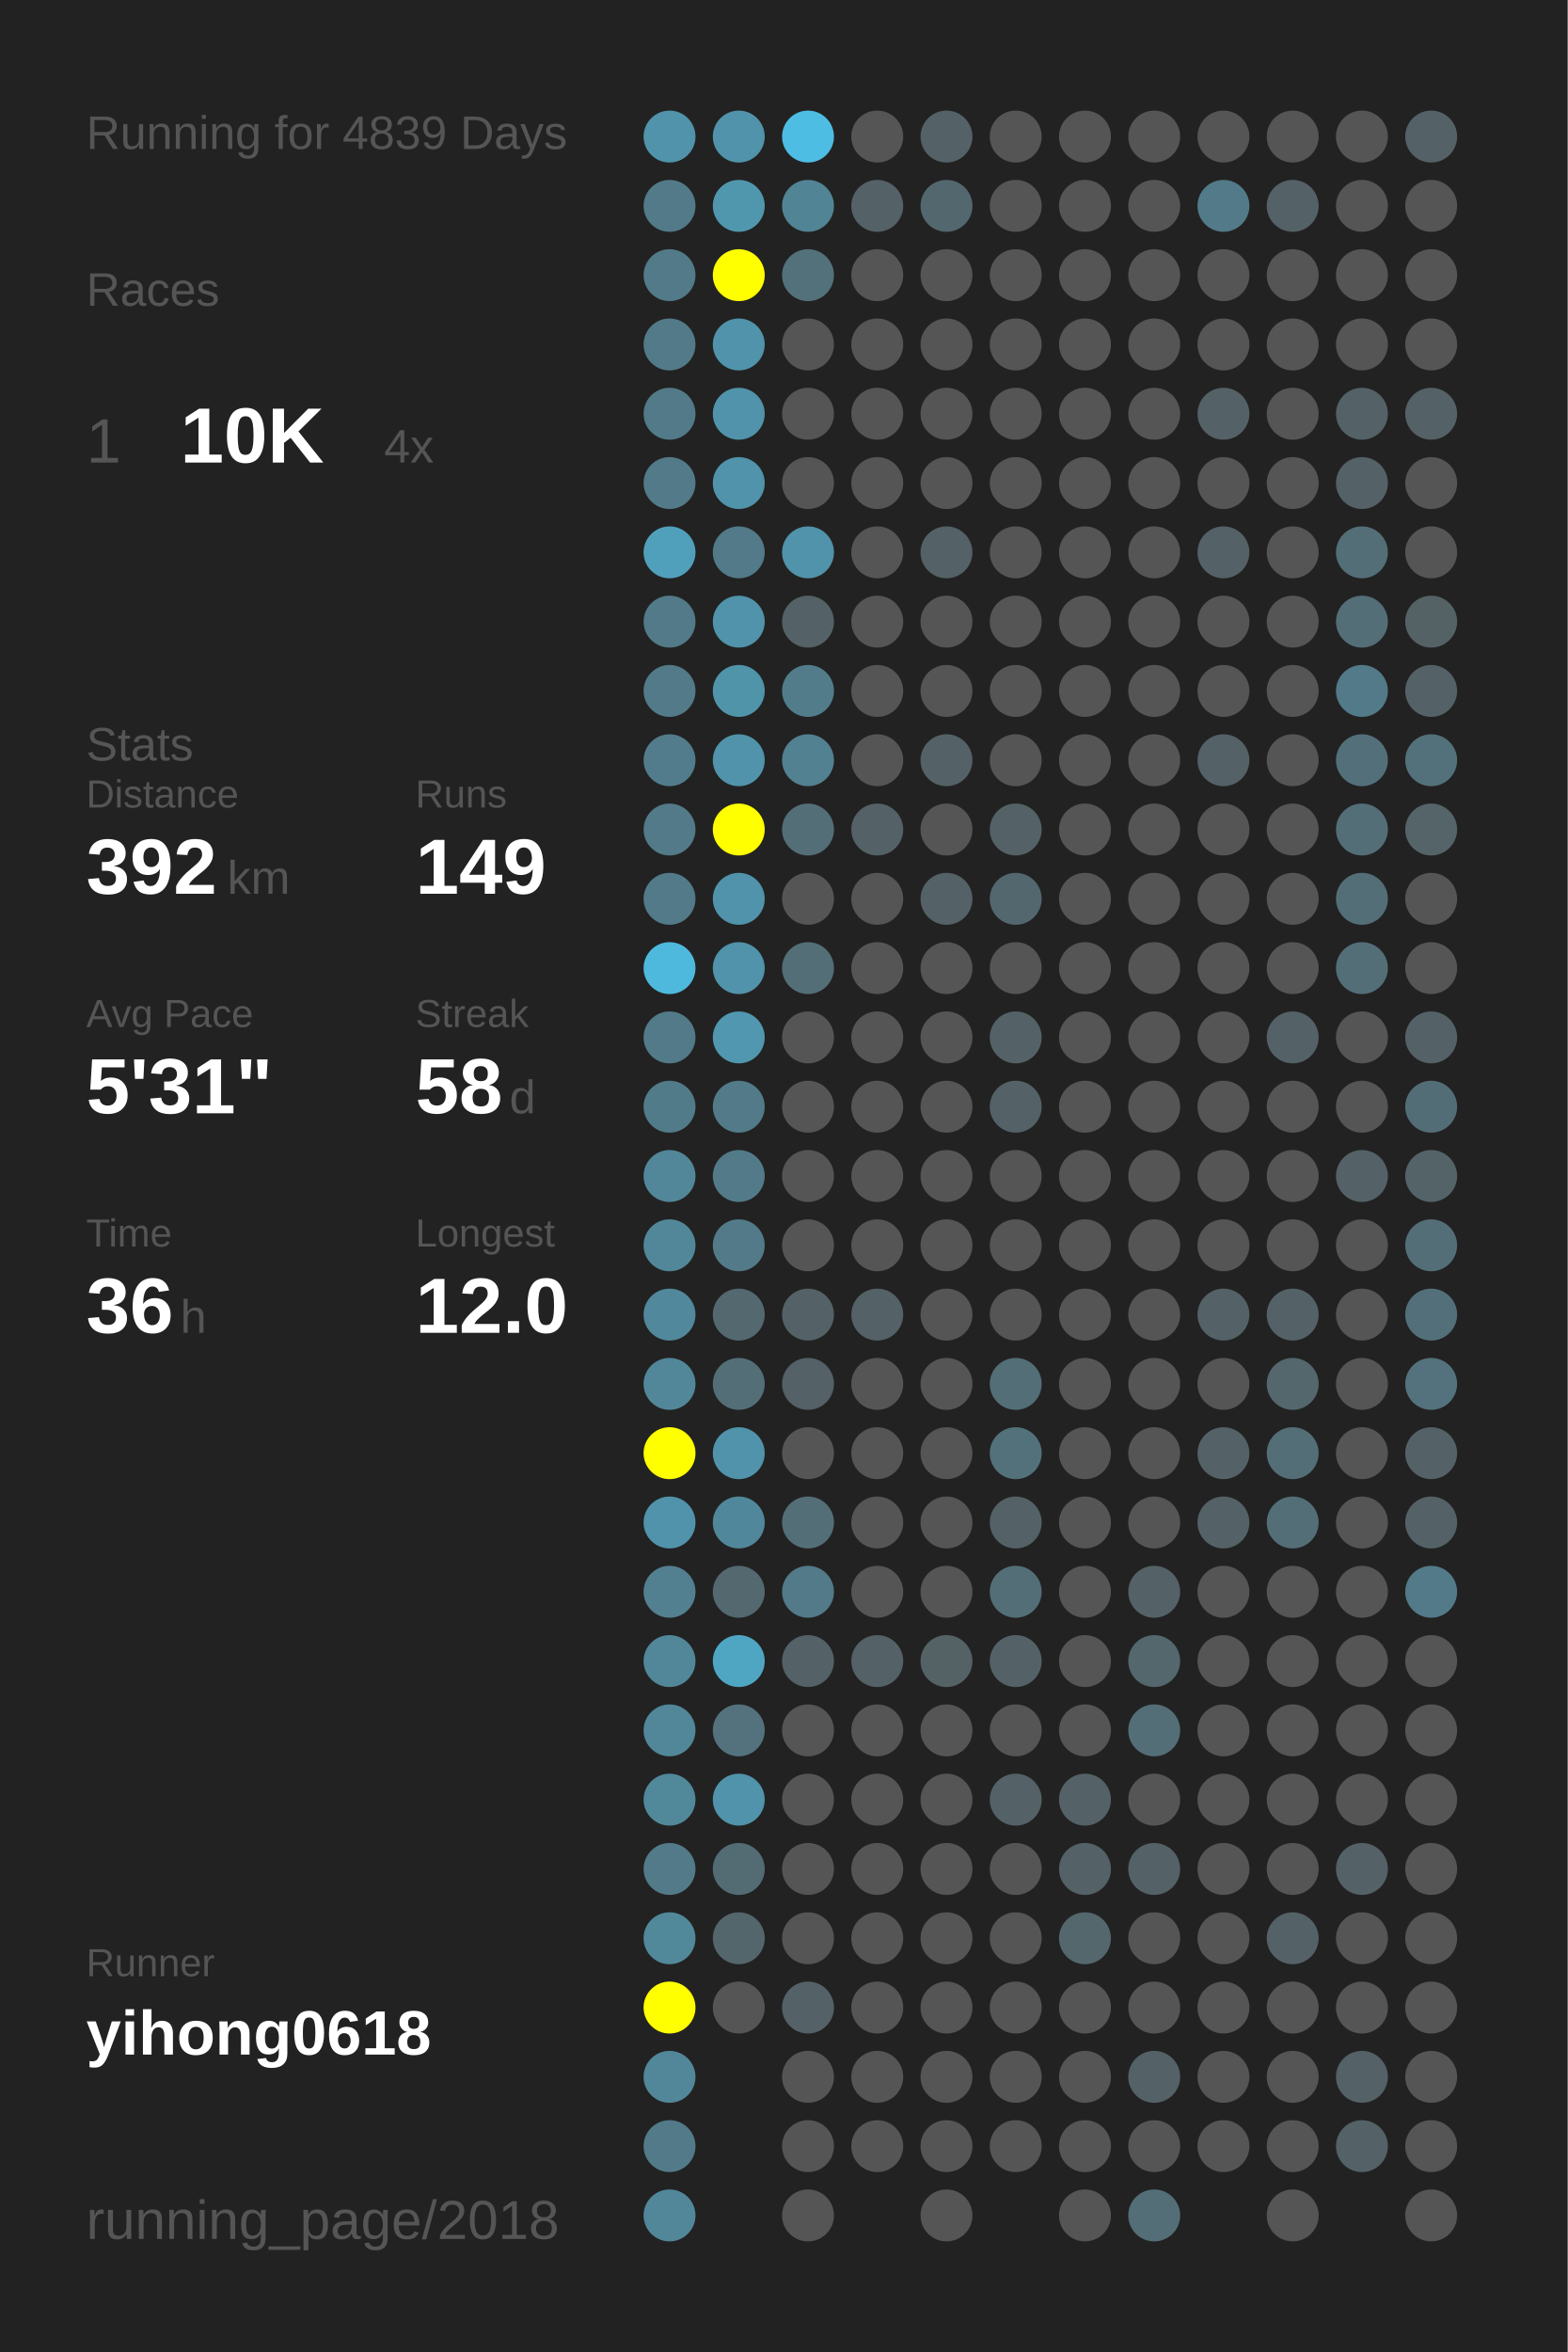
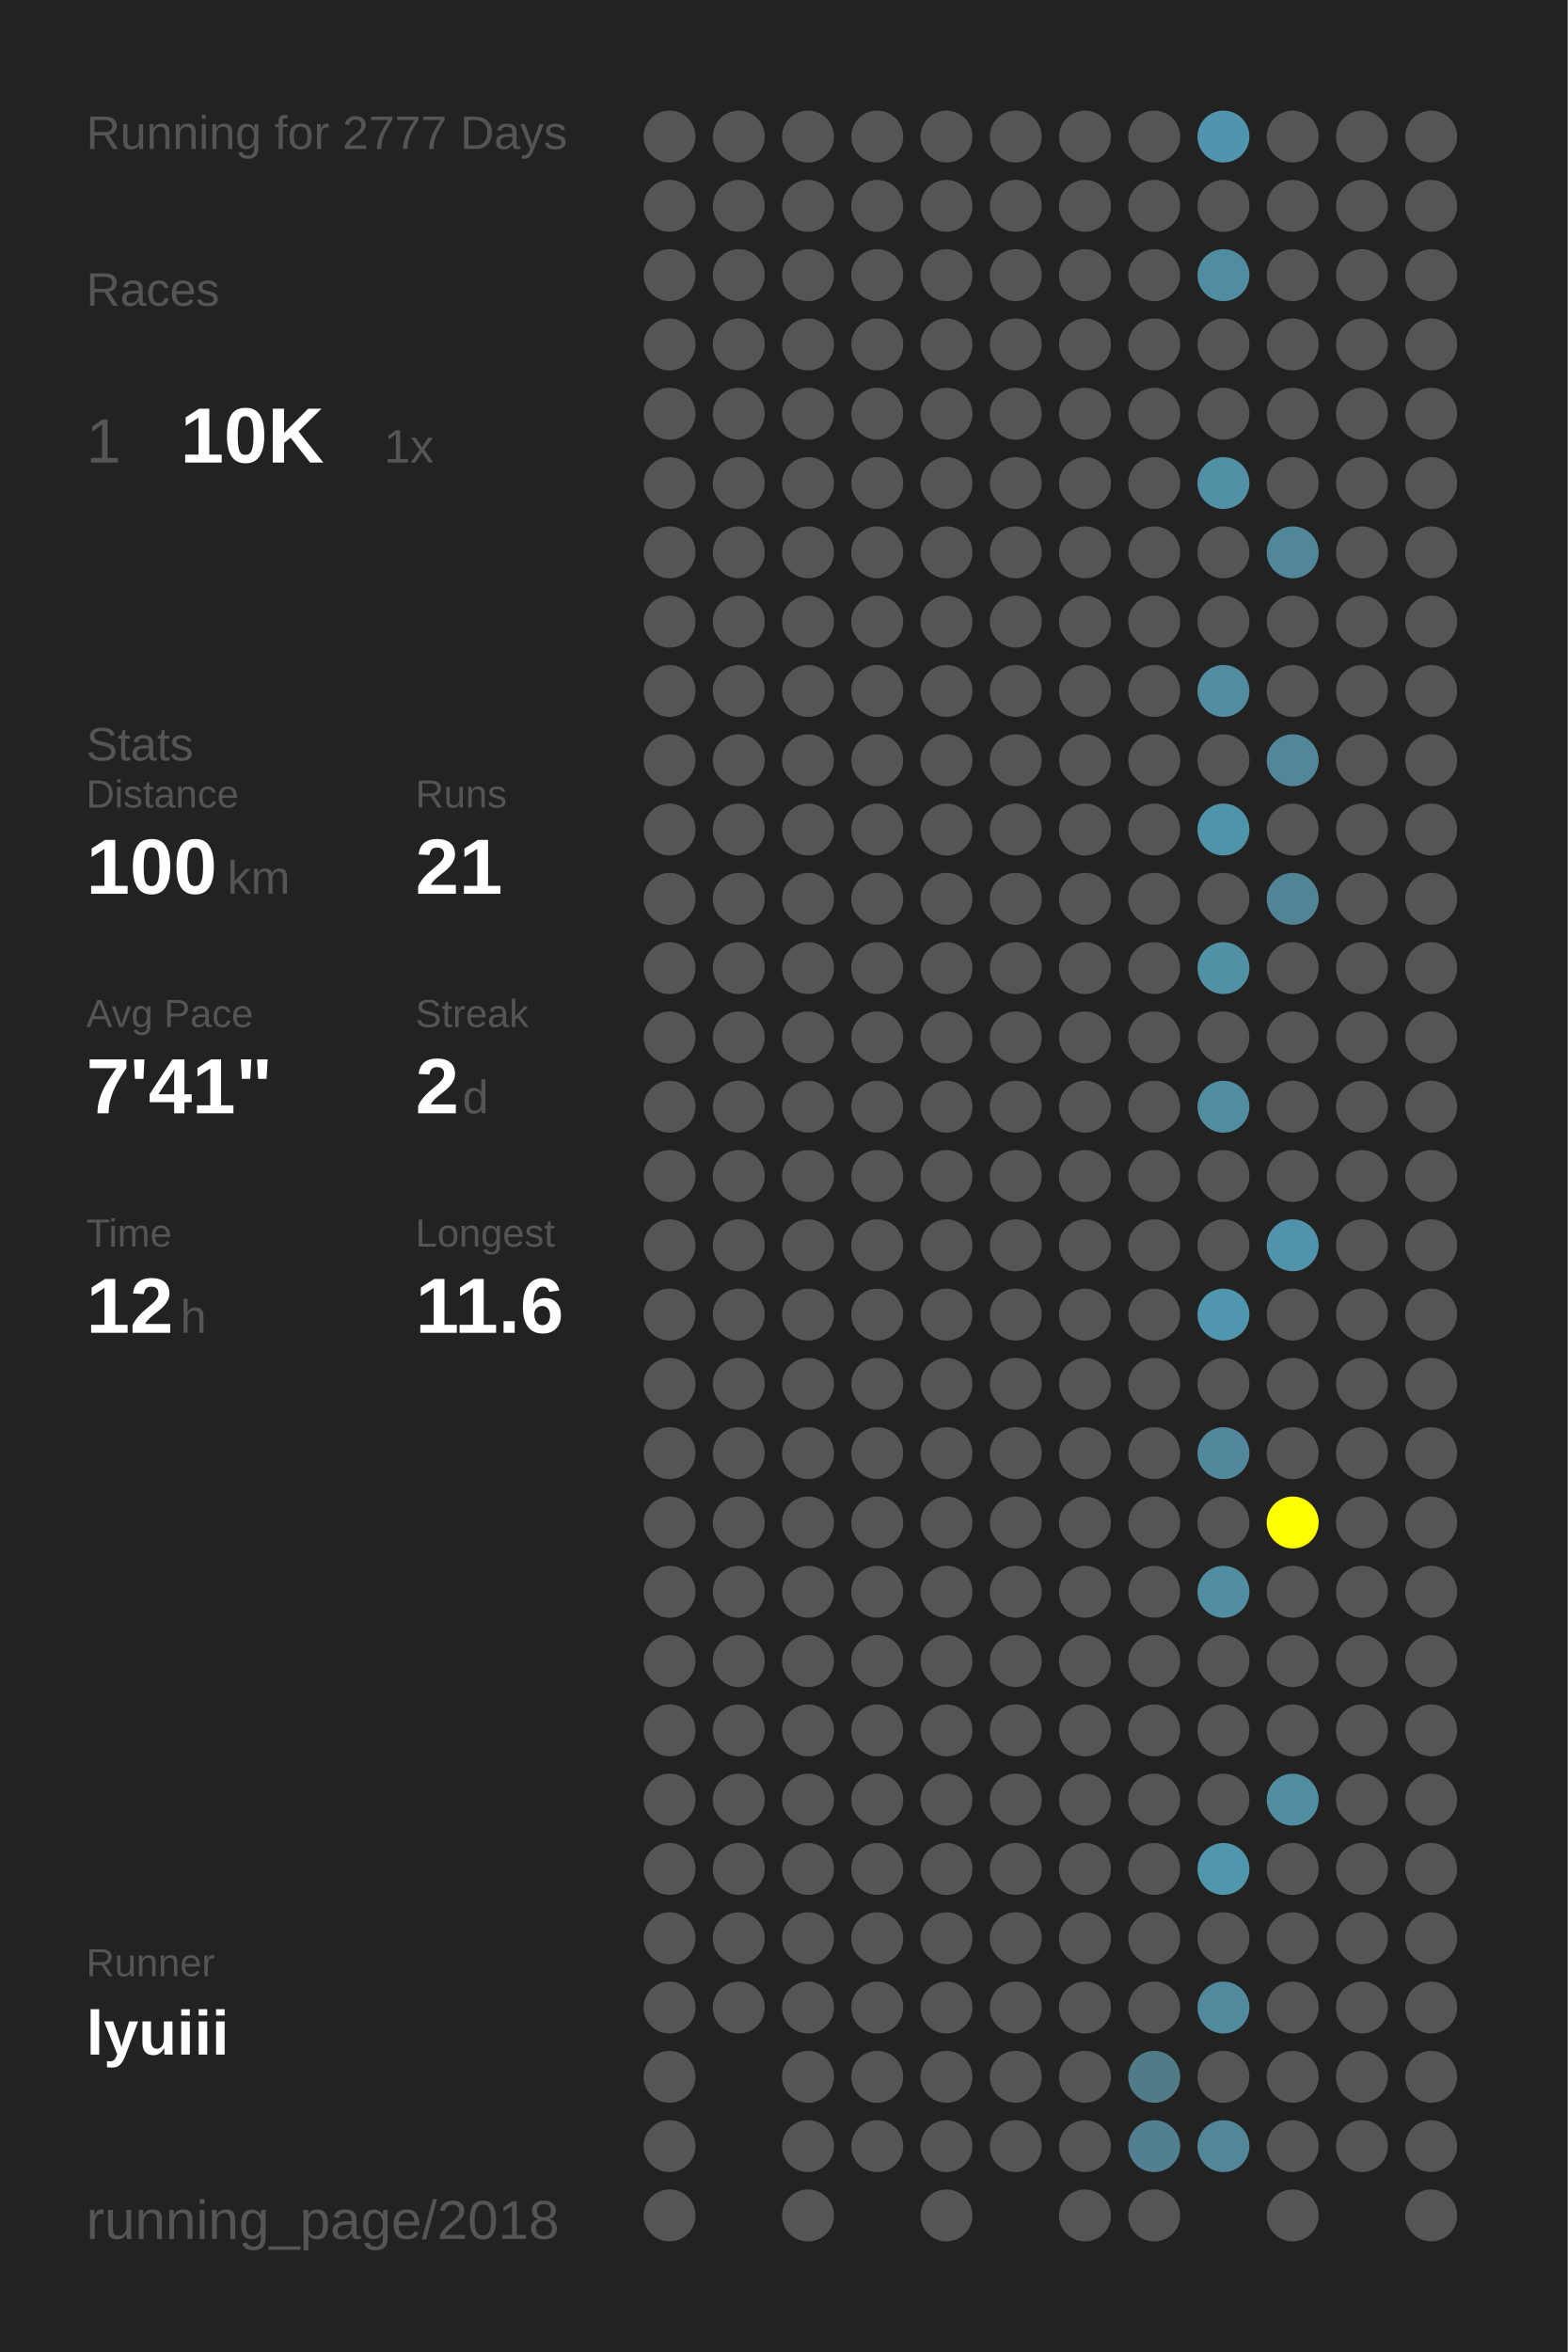
<svg xmlns="http://www.w3.org/2000/svg" baseProfile="full" height="300mm" version="1.1" viewBox="0,0,200,300" width="200mm">
  <defs />
  <rect fill="#222222" height="300" width="200" x="0" y="0" />
-   <text fill="#555555" style="font-size:6px; font-family:Arial;" x="11" y="19">Running for 4839 Days</text>
+   <text fill="#555555" style="font-size:6px; font-family:Arial;" x="11" y="19">Running for 2777 Days</text>
  <text fill="#555555" style="font-size:6px; font-family:Arial;" x="11" y="39">Races</text>
  <text fill="#555555" style="font-size:8px; font-family:Arial;" x="11" y="59">1</text>
  <text fill="#FFFFFF" style="font-size:10px; font-family:Arial; font-weight:bold;" x="23" y="59">10K</text>
-   <text fill="#555555" style="font-size:6px; font-family:Arial;" x="49" y="59">4x</text>
+   <text fill="#555555" style="font-size:6px; font-family:Arial;" x="49" y="59">1x</text>
  <text fill="#555555" style="font-size:6px; font-family:Arial;" x="11" y="97">Stats</text>
  <text fill="#555555" style="font-size:5px; font-family:Arial;" x="11" y="103">Distance</text>
-   <text fill="#FFFFFF" style="font-size:10px; font-family:Arial; font-weight:bold;" x="11" y="114">392</text>
+   <text fill="#FFFFFF" style="font-size:10px; font-family:Arial; font-weight:bold;" x="11" y="114">100</text>
  <text fill="#555555" style="font-size:6px; font-family:Arial;" x="29" y="114">km</text>
  <text fill="#555555" style="font-size:5px; font-family:Arial;" x="53" y="103">Runs</text>
-   <text fill="#FFFFFF" style="font-size:10px; font-family:Arial; font-weight:bold;" x="53" y="114">149</text>
+   <text fill="#FFFFFF" style="font-size:10px; font-family:Arial; font-weight:bold;" x="53" y="114">21</text>
  <text fill="#555555" style="font-size:5px; font-family:Arial;" x="11" y="131">Avg Pace</text>
-   <text fill="#FFFFFF" style="font-size:10px; font-family:Arial; font-weight:bold;" x="11" y="142">5'31"</text>
+   <text fill="#FFFFFF" style="font-size:10px; font-family:Arial; font-weight:bold;" x="11" y="142">7'41"</text>
  <text fill="#555555" style="font-size:5px; font-family:Arial;" x="53" y="131">Streak</text>
-   <text fill="#FFFFFF" style="font-size:10px; font-family:Arial; font-weight:bold;" x="53" y="142">58</text>
-   <text fill="#555555" style="font-size:6px; font-family:Arial;" x="65" y="142">d</text>
+   <text fill="#FFFFFF" style="font-size:10px; font-family:Arial; font-weight:bold;" x="53" y="142">2</text>
+   <text fill="#555555" style="font-size:6px; font-family:Arial;" x="59" y="142">d</text>
  <text fill="#555555" style="font-size:5px; font-family:Arial;" x="11" y="159">Time</text>
-   <text fill="#FFFFFF" style="font-size:10px; font-family:Arial; font-weight:bold;" x="11" y="170">36</text>
+   <text fill="#FFFFFF" style="font-size:10px; font-family:Arial; font-weight:bold;" x="11" y="170">12</text>
  <text fill="#555555" style="font-size:6px; font-family:Arial;" x="23" y="170">h</text>
  <text fill="#555555" style="font-size:5px; font-family:Arial;" x="53" y="159">Longest</text>
-   <text fill="#FFFFFF" style="font-size:10px; font-family:Arial; font-weight:bold;" x="53" y="170">12.0</text>
+   <text fill="#FFFFFF" style="font-size:10px; font-family:Arial; font-weight:bold;" x="53" y="170">11.6</text>
  <text fill="#555555" style="font-size:5px; font-family:Arial;" x="11" y="252.065">Runner</text>
-   <text fill="#FFFFFF" style="font-size:8px; font-family:Arial; font-weight:bold;" x="11" y="262.065">yihong0618</text>
+   <text fill="#FFFFFF" style="font-size:8px; font-family:Arial; font-weight:bold;" x="11" y="262.065">lyuiii</text>
  <text fill="#555555" style="font-size:7px; font-family:Arial;" x="11" y="285.581">running_page/2018</text>
-   <circle cx="85.417" cy="17.419" fill="#5093aa" r="3.312" />
-   <circle cx="85.417" cy="26.258" fill="#527a88" r="3.312" />
-   <circle cx="85.417" cy="35.097" fill="#527a88" r="3.312" />
-   <circle cx="85.417" cy="43.935" fill="#527a88" r="3.312" />
-   <circle cx="85.417" cy="52.774" fill="#527a88" r="3.312" />
-   <circle cx="85.417" cy="61.613" fill="#527a88" r="3.312" />
-   <circle cx="85.417" cy="70.452" fill="#50a0bb" r="3.312" />
-   <circle cx="85.417" cy="79.29" fill="#527a88" r="3.312" />
-   <circle cx="85.417" cy="88.129" fill="#527a88" r="3.312" />
-   <circle cx="85.417" cy="96.968" fill="#527c8b" r="3.312" />
-   <circle cx="85.417" cy="105.806" fill="#527a88" r="3.312" />
-   <circle cx="85.417" cy="114.645" fill="#527a88" r="3.312" />
-   <circle cx="85.417" cy="123.484" fill="#4eb9dd" r="3.312" />
-   <circle cx="85.417" cy="132.323" fill="#527a88" r="3.312" />
-   <circle cx="85.417" cy="141.161" fill="#527b89" r="3.312" />
-   <circle cx="85.417" cy="150" fill="#518799" r="3.312" />
-   <circle cx="85.417" cy="158.839" fill="#518799" r="3.312" />
-   <circle cx="85.417" cy="167.677" fill="#51889b" r="3.312" />
-   <circle cx="85.417" cy="176.516" fill="#518799" r="3.312" />
-   <circle cx="85.417" cy="185.355" fill="#FFFF00" r="3.312" />
-   <circle cx="85.417" cy="194.194" fill="#5093aa" r="3.312" />
-   <circle cx="85.417" cy="203.032" fill="#528090" r="3.312" />
-   <circle cx="85.417" cy="211.871" fill="#518799" r="3.312" />
-   <circle cx="85.417" cy="220.71" fill="#518799" r="3.312" />
-   <circle cx="85.417" cy="229.548" fill="#51889a" r="3.312" />
-   <circle cx="85.417" cy="238.387" fill="#527a88" r="3.312" />
-   <circle cx="85.417" cy="247.226" fill="#51899b" r="3.312" />
-   <circle cx="85.417" cy="256.065" fill="#FFFF00" r="3.312" />
-   <circle cx="85.417" cy="264.903" fill="#518799" r="3.312" />
-   <circle cx="85.417" cy="273.742" fill="#527a88" r="3.312" />
-   <circle cx="85.417" cy="282.581" fill="#518799" r="3.312" />
-   <circle cx="94.25" cy="17.419" fill="#5093aa" r="3.312" />
-   <circle cx="94.25" cy="26.258" fill="#5097ae" r="3.312" />
-   <circle cx="94.25" cy="35.097" fill="#FFFF00" r="3.312" />
-   <circle cx="94.25" cy="43.935" fill="#5093aa" r="3.312" />
-   <circle cx="94.25" cy="52.774" fill="#5093aa" r="3.312" />
-   <circle cx="94.25" cy="61.613" fill="#5093aa" r="3.312" />
-   <circle cx="94.25" cy="70.452" fill="#527a88" r="3.312" />
-   <circle cx="94.25" cy="79.29" fill="#5093aa" r="3.312" />
-   <circle cx="94.25" cy="88.129" fill="#5094aa" r="3.312" />
-   <circle cx="94.25" cy="96.968" fill="#5093aa" r="3.312" />
-   <circle cx="94.25" cy="105.806" fill="#FFFF00" r="3.312" />
-   <circle cx="94.25" cy="114.645" fill="#5093aa" r="3.312" />
-   <circle cx="94.25" cy="123.484" fill="#5093aa" r="3.312" />
-   <circle cx="94.25" cy="132.323" fill="#5097af" r="3.312" />
-   <circle cx="94.25" cy="141.161" fill="#527a88" r="3.312" />
-   <circle cx="94.25" cy="150" fill="#527a88" r="3.312" />
-   <circle cx="94.25" cy="158.839" fill="#527a88" r="3.312" />
-   <circle cx="94.25" cy="167.677" fill="#53686f" r="3.312" />
-   <circle cx="94.25" cy="176.516" fill="#536e77" r="3.312" />
-   <circle cx="94.25" cy="185.355" fill="#5093aa" r="3.312" />
-   <circle cx="94.25" cy="194.194" fill="#51879a" r="3.312" />
-   <circle cx="94.25" cy="203.032" fill="#53686f" r="3.312" />
-   <circle cx="94.25" cy="211.871" fill="#4fa6c3" r="3.312" />
-   <circle cx="94.25" cy="220.71" fill="#53727d" r="3.312" />
-   <circle cx="94.25" cy="229.548" fill="#5093aa" r="3.312" />
-   <circle cx="94.25" cy="238.387" fill="#536c74" r="3.312" />
-   <circle cx="94.25" cy="247.226" fill="#53666c" r="3.312" />
+   <circle cx="85.417" cy="17.419" fill="#555555" r="3.312" />
+   <circle cx="85.417" cy="26.258" fill="#555555" r="3.312" />
+   <circle cx="85.417" cy="35.097" fill="#555555" r="3.312" />
+   <circle cx="85.417" cy="43.935" fill="#555555" r="3.312" />
+   <circle cx="85.417" cy="52.774" fill="#555555" r="3.312" />
+   <circle cx="85.417" cy="61.613" fill="#555555" r="3.312" />
+   <circle cx="85.417" cy="70.452" fill="#555555" r="3.312" />
+   <circle cx="85.417" cy="79.29" fill="#555555" r="3.312" />
+   <circle cx="85.417" cy="88.129" fill="#555555" r="3.312" />
+   <circle cx="85.417" cy="96.968" fill="#555555" r="3.312" />
+   <circle cx="85.417" cy="105.806" fill="#555555" r="3.312" />
+   <circle cx="85.417" cy="114.645" fill="#555555" r="3.312" />
+   <circle cx="85.417" cy="123.484" fill="#555555" r="3.312" />
+   <circle cx="85.417" cy="132.323" fill="#555555" r="3.312" />
+   <circle cx="85.417" cy="141.161" fill="#555555" r="3.312" />
+   <circle cx="85.417" cy="150" fill="#555555" r="3.312" />
+   <circle cx="85.417" cy="158.839" fill="#555555" r="3.312" />
+   <circle cx="85.417" cy="167.677" fill="#555555" r="3.312" />
+   <circle cx="85.417" cy="176.516" fill="#555555" r="3.312" />
+   <circle cx="85.417" cy="185.355" fill="#555555" r="3.312" />
+   <circle cx="85.417" cy="194.194" fill="#555555" r="3.312" />
+   <circle cx="85.417" cy="203.032" fill="#555555" r="3.312" />
+   <circle cx="85.417" cy="211.871" fill="#555555" r="3.312" />
+   <circle cx="85.417" cy="220.71" fill="#555555" r="3.312" />
+   <circle cx="85.417" cy="229.548" fill="#555555" r="3.312" />
+   <circle cx="85.417" cy="238.387" fill="#555555" r="3.312" />
+   <circle cx="85.417" cy="247.226" fill="#555555" r="3.312" />
+   <circle cx="85.417" cy="256.065" fill="#555555" r="3.312" />
+   <circle cx="85.417" cy="264.903" fill="#555555" r="3.312" />
+   <circle cx="85.417" cy="273.742" fill="#555555" r="3.312" />
+   <circle cx="85.417" cy="282.581" fill="#555555" r="3.312" />
+   <circle cx="94.25" cy="17.419" fill="#555555" r="3.312" />
+   <circle cx="94.25" cy="26.258" fill="#555555" r="3.312" />
+   <circle cx="94.25" cy="35.097" fill="#555555" r="3.312" />
+   <circle cx="94.25" cy="43.935" fill="#555555" r="3.312" />
+   <circle cx="94.25" cy="52.774" fill="#555555" r="3.312" />
+   <circle cx="94.25" cy="61.613" fill="#555555" r="3.312" />
+   <circle cx="94.25" cy="70.452" fill="#555555" r="3.312" />
+   <circle cx="94.25" cy="79.29" fill="#555555" r="3.312" />
+   <circle cx="94.25" cy="88.129" fill="#555555" r="3.312" />
+   <circle cx="94.25" cy="96.968" fill="#555555" r="3.312" />
+   <circle cx="94.25" cy="105.806" fill="#555555" r="3.312" />
+   <circle cx="94.25" cy="114.645" fill="#555555" r="3.312" />
+   <circle cx="94.25" cy="123.484" fill="#555555" r="3.312" />
+   <circle cx="94.25" cy="132.323" fill="#555555" r="3.312" />
+   <circle cx="94.25" cy="141.161" fill="#555555" r="3.312" />
+   <circle cx="94.25" cy="150" fill="#555555" r="3.312" />
+   <circle cx="94.25" cy="158.839" fill="#555555" r="3.312" />
+   <circle cx="94.25" cy="167.677" fill="#555555" r="3.312" />
+   <circle cx="94.25" cy="176.516" fill="#555555" r="3.312" />
+   <circle cx="94.25" cy="185.355" fill="#555555" r="3.312" />
+   <circle cx="94.25" cy="194.194" fill="#555555" r="3.312" />
+   <circle cx="94.25" cy="203.032" fill="#555555" r="3.312" />
+   <circle cx="94.25" cy="211.871" fill="#555555" r="3.312" />
+   <circle cx="94.25" cy="220.71" fill="#555555" r="3.312" />
+   <circle cx="94.25" cy="229.548" fill="#555555" r="3.312" />
+   <circle cx="94.25" cy="238.387" fill="#555555" r="3.312" />
+   <circle cx="94.25" cy="247.226" fill="#555555" r="3.312" />
  <circle cx="94.25" cy="256.065" fill="#555555" r="3.312" />
-   <circle cx="103.083" cy="17.419" fill="#4ebde3" r="3.312" />
-   <circle cx="103.083" cy="26.258" fill="#518495" r="3.312" />
-   <circle cx="103.083" cy="35.097" fill="#53717b" r="3.312" />
+   <circle cx="103.083" cy="17.419" fill="#555555" r="3.312" />
+   <circle cx="103.083" cy="26.258" fill="#555555" r="3.312" />
+   <circle cx="103.083" cy="35.097" fill="#555555" r="3.312" />
  <circle cx="103.083" cy="43.935" fill="#555555" r="3.312" />
  <circle cx="103.083" cy="52.774" fill="#555555" r="3.312" />
  <circle cx="103.083" cy="61.613" fill="#555555" r="3.312" />
-   <circle cx="103.083" cy="70.452" fill="#5093aa" r="3.312" />
-   <circle cx="103.083" cy="79.29" fill="#546166" r="3.312" />
-   <circle cx="103.083" cy="88.129" fill="#527c8a" r="3.312" />
-   <circle cx="103.083" cy="96.968" fill="#528191" r="3.312" />
-   <circle cx="103.083" cy="105.806" fill="#536e77" r="3.312" />
+   <circle cx="103.083" cy="70.452" fill="#555555" r="3.312" />
+   <circle cx="103.083" cy="79.29" fill="#555555" r="3.312" />
+   <circle cx="103.083" cy="88.129" fill="#555555" r="3.312" />
+   <circle cx="103.083" cy="96.968" fill="#555555" r="3.312" />
+   <circle cx="103.083" cy="105.806" fill="#555555" r="3.312" />
  <circle cx="103.083" cy="114.645" fill="#555555" r="3.312" />
-   <circle cx="103.083" cy="123.484" fill="#536e77" r="3.312" />
+   <circle cx="103.083" cy="123.484" fill="#555555" r="3.312" />
  <circle cx="103.083" cy="132.323" fill="#555555" r="3.312" />
  <circle cx="103.083" cy="141.161" fill="#555555" r="3.312" />
  <circle cx="103.083" cy="150" fill="#555555" r="3.312" />
  <circle cx="103.083" cy="158.839" fill="#555555" r="3.312" />
-   <circle cx="103.083" cy="167.677" fill="#546166" r="3.312" />
-   <circle cx="103.083" cy="176.516" fill="#546166" r="3.312" />
+   <circle cx="103.083" cy="167.677" fill="#555555" r="3.312" />
+   <circle cx="103.083" cy="176.516" fill="#555555" r="3.312" />
  <circle cx="103.083" cy="185.355" fill="#555555" r="3.312" />
-   <circle cx="103.083" cy="194.194" fill="#536e77" r="3.312" />
-   <circle cx="103.083" cy="203.032" fill="#527a88" r="3.312" />
-   <circle cx="103.083" cy="211.871" fill="#546166" r="3.312" />
+   <circle cx="103.083" cy="194.194" fill="#555555" r="3.312" />
+   <circle cx="103.083" cy="203.032" fill="#555555" r="3.312" />
+   <circle cx="103.083" cy="211.871" fill="#555555" r="3.312" />
  <circle cx="103.083" cy="220.71" fill="#555555" r="3.312" />
  <circle cx="103.083" cy="229.548" fill="#555555" r="3.312" />
  <circle cx="103.083" cy="238.387" fill="#555555" r="3.312" />
  <circle cx="103.083" cy="247.226" fill="#555555" r="3.312" />
-   <circle cx="103.083" cy="256.065" fill="#546166" r="3.312" />
+   <circle cx="103.083" cy="256.065" fill="#555555" r="3.312" />
  <circle cx="103.083" cy="264.903" fill="#555555" r="3.312" />
  <circle cx="103.083" cy="273.742" fill="#555555" r="3.312" />
  <circle cx="103.083" cy="282.581" fill="#555555" r="3.312" />
  <circle cx="111.917" cy="17.419" fill="#555555" r="3.312" />
-   <circle cx="111.917" cy="26.258" fill="#546166" r="3.312" />
+   <circle cx="111.917" cy="26.258" fill="#555555" r="3.312" />
  <circle cx="111.917" cy="35.097" fill="#555555" r="3.312" />
  <circle cx="111.917" cy="43.935" fill="#555555" r="3.312" />
  <circle cx="111.917" cy="52.774" fill="#555555" r="3.312" />
  <circle cx="111.917" cy="61.613" fill="#555555" r="3.312" />
  <circle cx="111.917" cy="70.452" fill="#555555" r="3.312" />
  <circle cx="111.917" cy="79.29" fill="#555555" r="3.312" />
  <circle cx="111.917" cy="88.129" fill="#555555" r="3.312" />
  <circle cx="111.917" cy="96.968" fill="#555555" r="3.312" />
-   <circle cx="111.917" cy="105.806" fill="#546166" r="3.312" />
+   <circle cx="111.917" cy="105.806" fill="#555555" r="3.312" />
  <circle cx="111.917" cy="114.645" fill="#555555" r="3.312" />
  <circle cx="111.917" cy="123.484" fill="#555555" r="3.312" />
  <circle cx="111.917" cy="132.323" fill="#555555" r="3.312" />
  <circle cx="111.917" cy="141.161" fill="#555555" r="3.312" />
  <circle cx="111.917" cy="150" fill="#555555" r="3.312" />
  <circle cx="111.917" cy="158.839" fill="#555555" r="3.312" />
-   <circle cx="111.917" cy="167.677" fill="#546166" r="3.312" />
+   <circle cx="111.917" cy="167.677" fill="#555555" r="3.312" />
  <circle cx="111.917" cy="176.516" fill="#555555" r="3.312" />
  <circle cx="111.917" cy="185.355" fill="#555555" r="3.312" />
  <circle cx="111.917" cy="194.194" fill="#555555" r="3.312" />
  <circle cx="111.917" cy="203.032" fill="#555555" r="3.312" />
-   <circle cx="111.917" cy="211.871" fill="#546166" r="3.312" />
+   <circle cx="111.917" cy="211.871" fill="#555555" r="3.312" />
  <circle cx="111.917" cy="220.71" fill="#555555" r="3.312" />
  <circle cx="111.917" cy="229.548" fill="#555555" r="3.312" />
  <circle cx="111.917" cy="238.387" fill="#555555" r="3.312" />
  <circle cx="111.917" cy="247.226" fill="#555555" r="3.312" />
  <circle cx="111.917" cy="256.065" fill="#555555" r="3.312" />
  <circle cx="111.917" cy="264.903" fill="#555555" r="3.312" />
  <circle cx="111.917" cy="273.742" fill="#555555" r="3.312" />
-   <circle cx="120.75" cy="17.419" fill="#546166" r="3.312" />
-   <circle cx="120.75" cy="26.258" fill="#53676e" r="3.312" />
+   <circle cx="120.75" cy="17.419" fill="#555555" r="3.312" />
+   <circle cx="120.75" cy="26.258" fill="#555555" r="3.312" />
  <circle cx="120.75" cy="35.097" fill="#555555" r="3.312" />
  <circle cx="120.75" cy="43.935" fill="#555555" r="3.312" />
  <circle cx="120.75" cy="52.774" fill="#555555" r="3.312" />
  <circle cx="120.75" cy="61.613" fill="#555555" r="3.312" />
-   <circle cx="120.75" cy="70.452" fill="#546166" r="3.312" />
+   <circle cx="120.75" cy="70.452" fill="#555555" r="3.312" />
  <circle cx="120.75" cy="79.29" fill="#555555" r="3.312" />
  <circle cx="120.75" cy="88.129" fill="#555555" r="3.312" />
-   <circle cx="120.75" cy="96.968" fill="#546166" r="3.312" />
+   <circle cx="120.75" cy="96.968" fill="#555555" r="3.312" />
  <circle cx="120.75" cy="105.806" fill="#555555" r="3.312" />
-   <circle cx="120.75" cy="114.645" fill="#546166" r="3.312" />
+   <circle cx="120.75" cy="114.645" fill="#555555" r="3.312" />
  <circle cx="120.75" cy="123.484" fill="#555555" r="3.312" />
  <circle cx="120.75" cy="132.323" fill="#555555" r="3.312" />
  <circle cx="120.75" cy="141.161" fill="#555555" r="3.312" />
  <circle cx="120.75" cy="150" fill="#555555" r="3.312" />
  <circle cx="120.75" cy="158.839" fill="#555555" r="3.312" />
  <circle cx="120.75" cy="167.677" fill="#555555" r="3.312" />
  <circle cx="120.75" cy="176.516" fill="#555555" r="3.312" />
  <circle cx="120.75" cy="185.355" fill="#555555" r="3.312" />
  <circle cx="120.75" cy="194.194" fill="#555555" r="3.312" />
  <circle cx="120.75" cy="203.032" fill="#555555" r="3.312" />
-   <circle cx="120.75" cy="211.871" fill="#546266" r="3.312" />
+   <circle cx="120.75" cy="211.871" fill="#555555" r="3.312" />
  <circle cx="120.75" cy="220.71" fill="#555555" r="3.312" />
  <circle cx="120.75" cy="229.548" fill="#555555" r="3.312" />
  <circle cx="120.75" cy="238.387" fill="#555555" r="3.312" />
  <circle cx="120.75" cy="247.226" fill="#555555" r="3.312" />
  <circle cx="120.75" cy="256.065" fill="#555555" r="3.312" />
  <circle cx="120.75" cy="264.903" fill="#555555" r="3.312" />
  <circle cx="120.75" cy="273.742" fill="#555555" r="3.312" />
  <circle cx="120.75" cy="282.581" fill="#555555" r="3.312" />
  <circle cx="129.583" cy="17.419" fill="#555555" r="3.312" />
  <circle cx="129.583" cy="26.258" fill="#555555" r="3.312" />
  <circle cx="129.583" cy="35.097" fill="#555555" r="3.312" />
  <circle cx="129.583" cy="43.935" fill="#555555" r="3.312" />
  <circle cx="129.583" cy="52.774" fill="#555555" r="3.312" />
  <circle cx="129.583" cy="61.613" fill="#555555" r="3.312" />
  <circle cx="129.583" cy="70.452" fill="#555555" r="3.312" />
  <circle cx="129.583" cy="79.29" fill="#555555" r="3.312" />
  <circle cx="129.583" cy="88.129" fill="#555555" r="3.312" />
  <circle cx="129.583" cy="96.968" fill="#555555" r="3.312" />
-   <circle cx="129.583" cy="105.806" fill="#546166" r="3.312" />
-   <circle cx="129.583" cy="114.645" fill="#53676e" r="3.312" />
+   <circle cx="129.583" cy="105.806" fill="#555555" r="3.312" />
+   <circle cx="129.583" cy="114.645" fill="#555555" r="3.312" />
  <circle cx="129.583" cy="123.484" fill="#555555" r="3.312" />
-   <circle cx="129.583" cy="132.323" fill="#546166" r="3.312" />
-   <circle cx="129.583" cy="141.161" fill="#546166" r="3.312" />
+   <circle cx="129.583" cy="132.323" fill="#555555" r="3.312" />
+   <circle cx="129.583" cy="141.161" fill="#555555" r="3.312" />
  <circle cx="129.583" cy="150" fill="#555555" r="3.312" />
  <circle cx="129.583" cy="158.839" fill="#555555" r="3.312" />
  <circle cx="129.583" cy="167.677" fill="#555555" r="3.312" />
-   <circle cx="129.583" cy="176.516" fill="#536e77" r="3.312" />
-   <circle cx="129.583" cy="185.355" fill="#53717b" r="3.312" />
-   <circle cx="129.583" cy="194.194" fill="#546166" r="3.312" />
-   <circle cx="129.583" cy="203.032" fill="#536e77" r="3.312" />
-   <circle cx="129.583" cy="211.871" fill="#546166" r="3.312" />
+   <circle cx="129.583" cy="176.516" fill="#555555" r="3.312" />
+   <circle cx="129.583" cy="185.355" fill="#555555" r="3.312" />
+   <circle cx="129.583" cy="194.194" fill="#555555" r="3.312" />
+   <circle cx="129.583" cy="203.032" fill="#555555" r="3.312" />
+   <circle cx="129.583" cy="211.871" fill="#555555" r="3.312" />
  <circle cx="129.583" cy="220.71" fill="#555555" r="3.312" />
-   <circle cx="129.583" cy="229.548" fill="#546267" r="3.312" />
+   <circle cx="129.583" cy="229.548" fill="#555555" r="3.312" />
  <circle cx="129.583" cy="238.387" fill="#555555" r="3.312" />
  <circle cx="129.583" cy="247.226" fill="#555555" r="3.312" />
  <circle cx="129.583" cy="256.065" fill="#555555" r="3.312" />
  <circle cx="129.583" cy="264.903" fill="#555555" r="3.312" />
  <circle cx="129.583" cy="273.742" fill="#555555" r="3.312" />
  <circle cx="138.417" cy="17.419" fill="#555555" r="3.312" />
  <circle cx="138.417" cy="26.258" fill="#555555" r="3.312" />
  <circle cx="138.417" cy="35.097" fill="#555555" r="3.312" />
  <circle cx="138.417" cy="43.935" fill="#555555" r="3.312" />
  <circle cx="138.417" cy="52.774" fill="#555555" r="3.312" />
  <circle cx="138.417" cy="61.613" fill="#555555" r="3.312" />
  <circle cx="138.417" cy="70.452" fill="#555555" r="3.312" />
  <circle cx="138.417" cy="79.29" fill="#555555" r="3.312" />
  <circle cx="138.417" cy="88.129" fill="#555555" r="3.312" />
  <circle cx="138.417" cy="96.968" fill="#555555" r="3.312" />
  <circle cx="138.417" cy="105.806" fill="#555555" r="3.312" />
  <circle cx="138.417" cy="114.645" fill="#555555" r="3.312" />
  <circle cx="138.417" cy="123.484" fill="#555555" r="3.312" />
  <circle cx="138.417" cy="132.323" fill="#555555" r="3.312" />
  <circle cx="138.417" cy="141.161" fill="#555555" r="3.312" />
  <circle cx="138.417" cy="150" fill="#555555" r="3.312" />
  <circle cx="138.417" cy="158.839" fill="#555555" r="3.312" />
  <circle cx="138.417" cy="167.677" fill="#555555" r="3.312" />
  <circle cx="138.417" cy="176.516" fill="#555555" r="3.312" />
  <circle cx="138.417" cy="185.355" fill="#555555" r="3.312" />
  <circle cx="138.417" cy="194.194" fill="#555555" r="3.312" />
  <circle cx="138.417" cy="203.032" fill="#555555" r="3.312" />
  <circle cx="138.417" cy="211.871" fill="#555555" r="3.312" />
  <circle cx="138.417" cy="220.71" fill="#555555" r="3.312" />
-   <circle cx="138.417" cy="229.548" fill="#546166" r="3.312" />
-   <circle cx="138.417" cy="238.387" fill="#546166" r="3.312" />
-   <circle cx="138.417" cy="247.226" fill="#53676d" r="3.312" />
+   <circle cx="138.417" cy="229.548" fill="#555555" r="3.312" />
+   <circle cx="138.417" cy="238.387" fill="#555555" r="3.312" />
+   <circle cx="138.417" cy="247.226" fill="#555555" r="3.312" />
  <circle cx="138.417" cy="256.065" fill="#555555" r="3.312" />
  <circle cx="138.417" cy="264.903" fill="#555555" r="3.312" />
  <circle cx="138.417" cy="273.742" fill="#555555" r="3.312" />
  <circle cx="138.417" cy="282.581" fill="#555555" r="3.312" />
  <circle cx="147.25" cy="17.419" fill="#555555" r="3.312" />
  <circle cx="147.25" cy="26.258" fill="#555555" r="3.312" />
  <circle cx="147.25" cy="35.097" fill="#555555" r="3.312" />
  <circle cx="147.25" cy="43.935" fill="#555555" r="3.312" />
  <circle cx="147.25" cy="52.774" fill="#555555" r="3.312" />
  <circle cx="147.25" cy="61.613" fill="#555555" r="3.312" />
  <circle cx="147.25" cy="70.452" fill="#555555" r="3.312" />
  <circle cx="147.25" cy="79.29" fill="#555555" r="3.312" />
  <circle cx="147.25" cy="88.129" fill="#555555" r="3.312" />
  <circle cx="147.25" cy="96.968" fill="#555555" r="3.312" />
  <circle cx="147.25" cy="105.806" fill="#555555" r="3.312" />
  <circle cx="147.25" cy="114.645" fill="#555555" r="3.312" />
  <circle cx="147.25" cy="123.484" fill="#555555" r="3.312" />
  <circle cx="147.25" cy="132.323" fill="#555555" r="3.312" />
  <circle cx="147.25" cy="141.161" fill="#555555" r="3.312" />
  <circle cx="147.25" cy="150" fill="#555555" r="3.312" />
  <circle cx="147.25" cy="158.839" fill="#555555" r="3.312" />
  <circle cx="147.25" cy="167.677" fill="#555555" r="3.312" />
  <circle cx="147.25" cy="176.516" fill="#555555" r="3.312" />
  <circle cx="147.25" cy="185.355" fill="#555555" r="3.312" />
  <circle cx="147.25" cy="194.194" fill="#555555" r="3.312" />
-   <circle cx="147.25" cy="203.032" fill="#546166" r="3.312" />
-   <circle cx="147.25" cy="211.871" fill="#53676d" r="3.312" />
-   <circle cx="147.25" cy="220.71" fill="#536e77" r="3.312" />
+   <circle cx="147.25" cy="203.032" fill="#555555" r="3.312" />
+   <circle cx="147.25" cy="211.871" fill="#555555" r="3.312" />
+   <circle cx="147.25" cy="220.71" fill="#555555" r="3.312" />
  <circle cx="147.25" cy="229.548" fill="#555555" r="3.312" />
-   <circle cx="147.25" cy="238.387" fill="#546166" r="3.312" />
+   <circle cx="147.25" cy="238.387" fill="#555555" r="3.312" />
  <circle cx="147.25" cy="247.226" fill="#555555" r="3.312" />
  <circle cx="147.25" cy="256.065" fill="#555555" r="3.312" />
-   <circle cx="147.25" cy="264.903" fill="#546166" r="3.312" />
-   <circle cx="147.25" cy="273.742" fill="#555555" r="3.312" />
-   <circle cx="147.25" cy="282.581" fill="#536e77" r="3.312" />
-   <circle cx="156.083" cy="17.419" fill="#555555" r="3.312" />
-   <circle cx="156.083" cy="26.258" fill="#527a88" r="3.312" />
-   <circle cx="156.083" cy="35.097" fill="#555555" r="3.312" />
+   <circle cx="147.25" cy="264.903" fill="#527b88" r="3.312" />
+   <circle cx="147.25" cy="273.742" fill="#528090" r="3.312" />
+   <circle cx="147.25" cy="282.581" fill="#555555" r="3.312" />
+   <circle cx="156.083" cy="17.419" fill="#5095ad" r="3.312" />
+   <circle cx="156.083" cy="26.258" fill="#555555" r="3.312" />
+   <circle cx="156.083" cy="35.097" fill="#518da1" r="3.312" />
  <circle cx="156.083" cy="43.935" fill="#555555" r="3.312" />
-   <circle cx="156.083" cy="52.774" fill="#546166" r="3.312" />
-   <circle cx="156.083" cy="61.613" fill="#555555" r="3.312" />
-   <circle cx="156.083" cy="70.452" fill="#546166" r="3.312" />
+   <circle cx="156.083" cy="52.774" fill="#555555" r="3.312" />
+   <circle cx="156.083" cy="61.613" fill="#5190a5" r="3.312" />
+   <circle cx="156.083" cy="70.452" fill="#555555" r="3.312" />
  <circle cx="156.083" cy="79.29" fill="#555555" r="3.312" />
-   <circle cx="156.083" cy="88.129" fill="#555555" r="3.312" />
-   <circle cx="156.083" cy="96.968" fill="#546166" r="3.312" />
-   <circle cx="156.083" cy="105.806" fill="#555555" r="3.312" />
+   <circle cx="156.083" cy="88.129" fill="#518ca0" r="3.312" />
+   <circle cx="156.083" cy="96.968" fill="#555555" r="3.312" />
+   <circle cx="156.083" cy="105.806" fill="#5094aa" r="3.312" />
  <circle cx="156.083" cy="114.645" fill="#555555" r="3.312" />
-   <circle cx="156.083" cy="123.484" fill="#555555" r="3.312" />
+   <circle cx="156.083" cy="123.484" fill="#5190a5" r="3.312" />
  <circle cx="156.083" cy="132.323" fill="#555555" r="3.312" />
-   <circle cx="156.083" cy="141.161" fill="#555555" r="3.312" />
+   <circle cx="156.083" cy="141.161" fill="#518da1" r="3.312" />
  <circle cx="156.083" cy="150" fill="#555555" r="3.312" />
  <circle cx="156.083" cy="158.839" fill="#555555" r="3.312" />
-   <circle cx="156.083" cy="167.677" fill="#546166" r="3.312" />
+   <circle cx="156.083" cy="167.677" fill="#5096ae" r="3.312" />
  <circle cx="156.083" cy="176.516" fill="#555555" r="3.312" />
-   <circle cx="156.083" cy="185.355" fill="#546166" r="3.312" />
-   <circle cx="156.083" cy="194.194" fill="#546166" r="3.312" />
-   <circle cx="156.083" cy="203.032" fill="#555555" r="3.312" />
+   <circle cx="156.083" cy="185.355" fill="#51889b" r="3.312" />
+   <circle cx="156.083" cy="194.194" fill="#555555" r="3.312" />
+   <circle cx="156.083" cy="203.032" fill="#518ea2" r="3.312" />
  <circle cx="156.083" cy="211.871" fill="#555555" r="3.312" />
  <circle cx="156.083" cy="220.71" fill="#555555" r="3.312" />
  <circle cx="156.083" cy="229.548" fill="#555555" r="3.312" />
-   <circle cx="156.083" cy="238.387" fill="#555555" r="3.312" />
+   <circle cx="156.083" cy="238.387" fill="#5096ad" r="3.312" />
  <circle cx="156.083" cy="247.226" fill="#555555" r="3.312" />
-   <circle cx="156.083" cy="256.065" fill="#555555" r="3.312" />
+   <circle cx="156.083" cy="256.065" fill="#518a9d" r="3.312" />
  <circle cx="156.083" cy="264.903" fill="#555555" r="3.312" />
-   <circle cx="156.083" cy="273.742" fill="#555555" r="3.312" />
+   <circle cx="156.083" cy="273.742" fill="#518799" r="3.312" />
  <circle cx="164.917" cy="17.419" fill="#555555" r="3.312" />
-   <circle cx="164.917" cy="26.258" fill="#546166" r="3.312" />
+   <circle cx="164.917" cy="26.258" fill="#555555" r="3.312" />
  <circle cx="164.917" cy="35.097" fill="#555555" r="3.312" />
  <circle cx="164.917" cy="43.935" fill="#555555" r="3.312" />
  <circle cx="164.917" cy="52.774" fill="#555555" r="3.312" />
  <circle cx="164.917" cy="61.613" fill="#555555" r="3.312" />
-   <circle cx="164.917" cy="70.452" fill="#555555" r="3.312" />
+   <circle cx="164.917" cy="70.452" fill="#518799" r="3.312" />
  <circle cx="164.917" cy="79.29" fill="#555555" r="3.312" />
  <circle cx="164.917" cy="88.129" fill="#555555" r="3.312" />
-   <circle cx="164.917" cy="96.968" fill="#555555" r="3.312" />
+   <circle cx="164.917" cy="96.968" fill="#518799" r="3.312" />
  <circle cx="164.917" cy="105.806" fill="#555555" r="3.312" />
-   <circle cx="164.917" cy="114.645" fill="#555555" r="3.312" />
+   <circle cx="164.917" cy="114.645" fill="#518495" r="3.312" />
  <circle cx="164.917" cy="123.484" fill="#555555" r="3.312" />
-   <circle cx="164.917" cy="132.323" fill="#546166" r="3.312" />
+   <circle cx="164.917" cy="132.323" fill="#555555" r="3.312" />
  <circle cx="164.917" cy="141.161" fill="#555555" r="3.312" />
  <circle cx="164.917" cy="150" fill="#555555" r="3.312" />
-   <circle cx="164.917" cy="158.839" fill="#555555" r="3.312" />
-   <circle cx="164.917" cy="167.677" fill="#546267" r="3.312" />
-   <circle cx="164.917" cy="176.516" fill="#53676d" r="3.312" />
-   <circle cx="164.917" cy="185.355" fill="#536e77" r="3.312" />
-   <circle cx="164.917" cy="194.194" fill="#536e77" r="3.312" />
+   <circle cx="164.917" cy="158.839" fill="#5093aa" r="3.312" />
+   <circle cx="164.917" cy="167.677" fill="#555555" r="3.312" />
+   <circle cx="164.917" cy="176.516" fill="#555555" r="3.312" />
+   <circle cx="164.917" cy="185.355" fill="#555555" r="3.312" />
+   <circle cx="164.917" cy="194.194" fill="#FFFF00" r="3.312" />
  <circle cx="164.917" cy="203.032" fill="#555555" r="3.312" />
  <circle cx="164.917" cy="211.871" fill="#555555" r="3.312" />
  <circle cx="164.917" cy="220.71" fill="#555555" r="3.312" />
-   <circle cx="164.917" cy="229.548" fill="#555555" r="3.312" />
+   <circle cx="164.917" cy="229.548" fill="#518da1" r="3.312" />
  <circle cx="164.917" cy="238.387" fill="#555555" r="3.312" />
-   <circle cx="164.917" cy="247.226" fill="#546166" r="3.312" />
+   <circle cx="164.917" cy="247.226" fill="#555555" r="3.312" />
  <circle cx="164.917" cy="256.065" fill="#555555" r="3.312" />
  <circle cx="164.917" cy="264.903" fill="#555555" r="3.312" />
  <circle cx="164.917" cy="273.742" fill="#555555" r="3.312" />
  <circle cx="164.917" cy="282.581" fill="#555555" r="3.312" />
  <circle cx="173.75" cy="17.419" fill="#555555" r="3.312" />
  <circle cx="173.75" cy="26.258" fill="#555555" r="3.312" />
  <circle cx="173.75" cy="35.097" fill="#555555" r="3.312" />
  <circle cx="173.75" cy="43.935" fill="#555555" r="3.312" />
-   <circle cx="173.75" cy="52.774" fill="#546166" r="3.312" />
-   <circle cx="173.75" cy="61.613" fill="#546166" r="3.312" />
-   <circle cx="173.75" cy="70.452" fill="#536e77" r="3.312" />
-   <circle cx="173.75" cy="79.29" fill="#536e77" r="3.312" />
-   <circle cx="173.75" cy="88.129" fill="#527a88" r="3.312" />
-   <circle cx="173.75" cy="96.968" fill="#53707a" r="3.312" />
-   <circle cx="173.75" cy="105.806" fill="#536e77" r="3.312" />
-   <circle cx="173.75" cy="114.645" fill="#536e77" r="3.312" />
-   <circle cx="173.75" cy="123.484" fill="#536e77" r="3.312" />
+   <circle cx="173.75" cy="52.774" fill="#555555" r="3.312" />
+   <circle cx="173.75" cy="61.613" fill="#555555" r="3.312" />
+   <circle cx="173.75" cy="70.452" fill="#555555" r="3.312" />
+   <circle cx="173.75" cy="79.29" fill="#555555" r="3.312" />
+   <circle cx="173.75" cy="88.129" fill="#555555" r="3.312" />
+   <circle cx="173.75" cy="96.968" fill="#555555" r="3.312" />
+   <circle cx="173.75" cy="105.806" fill="#555555" r="3.312" />
+   <circle cx="173.75" cy="114.645" fill="#555555" r="3.312" />
+   <circle cx="173.75" cy="123.484" fill="#555555" r="3.312" />
  <circle cx="173.75" cy="132.323" fill="#555555" r="3.312" />
  <circle cx="173.75" cy="141.161" fill="#555555" r="3.312" />
-   <circle cx="173.75" cy="150" fill="#546166" r="3.312" />
+   <circle cx="173.75" cy="150" fill="#555555" r="3.312" />
  <circle cx="173.75" cy="158.839" fill="#555555" r="3.312" />
  <circle cx="173.75" cy="167.677" fill="#555555" r="3.312" />
  <circle cx="173.75" cy="176.516" fill="#555555" r="3.312" />
  <circle cx="173.75" cy="185.355" fill="#555555" r="3.312" />
  <circle cx="173.75" cy="194.194" fill="#555555" r="3.312" />
  <circle cx="173.75" cy="203.032" fill="#555555" r="3.312" />
  <circle cx="173.75" cy="211.871" fill="#555555" r="3.312" />
  <circle cx="173.75" cy="220.71" fill="#555555" r="3.312" />
  <circle cx="173.75" cy="229.548" fill="#555555" r="3.312" />
-   <circle cx="173.75" cy="238.387" fill="#546166" r="3.312" />
+   <circle cx="173.75" cy="238.387" fill="#555555" r="3.312" />
  <circle cx="173.75" cy="247.226" fill="#555555" r="3.312" />
  <circle cx="173.75" cy="256.065" fill="#555555" r="3.312" />
-   <circle cx="173.75" cy="264.903" fill="#546166" r="3.312" />
-   <circle cx="173.75" cy="273.742" fill="#546166" r="3.312" />
-   <circle cx="182.583" cy="17.419" fill="#546166" r="3.312" />
+   <circle cx="173.75" cy="264.903" fill="#555555" r="3.312" />
+   <circle cx="173.75" cy="273.742" fill="#555555" r="3.312" />
+   <circle cx="182.583" cy="17.419" fill="#555555" r="3.312" />
  <circle cx="182.583" cy="26.258" fill="#555555" r="3.312" />
  <circle cx="182.583" cy="35.097" fill="#555555" r="3.312" />
  <circle cx="182.583" cy="43.935" fill="#555555" r="3.312" />
-   <circle cx="182.583" cy="52.774" fill="#546166" r="3.312" />
+   <circle cx="182.583" cy="52.774" fill="#555555" r="3.312" />
  <circle cx="182.583" cy="61.613" fill="#555555" r="3.312" />
  <circle cx="182.583" cy="70.452" fill="#555555" r="3.312" />
-   <circle cx="182.583" cy="79.29" fill="#546266" r="3.312" />
-   <circle cx="182.583" cy="88.129" fill="#546166" r="3.312" />
-   <circle cx="182.583" cy="96.968" fill="#53717b" r="3.312" />
-   <circle cx="182.583" cy="105.806" fill="#546469" r="3.312" />
+   <circle cx="182.583" cy="79.29" fill="#555555" r="3.312" />
+   <circle cx="182.583" cy="88.129" fill="#555555" r="3.312" />
+   <circle cx="182.583" cy="96.968" fill="#555555" r="3.312" />
+   <circle cx="182.583" cy="105.806" fill="#555555" r="3.312" />
  <circle cx="182.583" cy="114.645" fill="#555555" r="3.312" />
  <circle cx="182.583" cy="123.484" fill="#555555" r="3.312" />
-   <circle cx="182.583" cy="132.323" fill="#546166" r="3.312" />
-   <circle cx="182.583" cy="141.161" fill="#536d76" r="3.312" />
-   <circle cx="182.583" cy="150" fill="#546368" r="3.312" />
-   <circle cx="182.583" cy="158.839" fill="#536e77" r="3.312" />
-   <circle cx="182.583" cy="167.677" fill="#53707a" r="3.312" />
-   <circle cx="182.583" cy="176.516" fill="#53727d" r="3.312" />
-   <circle cx="182.583" cy="185.355" fill="#546166" r="3.312" />
-   <circle cx="182.583" cy="194.194" fill="#546166" r="3.312" />
-   <circle cx="182.583" cy="203.032" fill="#527a88" r="3.312" />
+   <circle cx="182.583" cy="132.323" fill="#555555" r="3.312" />
+   <circle cx="182.583" cy="141.161" fill="#555555" r="3.312" />
+   <circle cx="182.583" cy="150" fill="#555555" r="3.312" />
+   <circle cx="182.583" cy="158.839" fill="#555555" r="3.312" />
+   <circle cx="182.583" cy="167.677" fill="#555555" r="3.312" />
+   <circle cx="182.583" cy="176.516" fill="#555555" r="3.312" />
+   <circle cx="182.583" cy="185.355" fill="#555555" r="3.312" />
+   <circle cx="182.583" cy="194.194" fill="#555555" r="3.312" />
+   <circle cx="182.583" cy="203.032" fill="#555555" r="3.312" />
  <circle cx="182.583" cy="211.871" fill="#555555" r="3.312" />
  <circle cx="182.583" cy="220.71" fill="#555555" r="3.312" />
  <circle cx="182.583" cy="229.548" fill="#555555" r="3.312" />
  <circle cx="182.583" cy="238.387" fill="#555555" r="3.312" />
  <circle cx="182.583" cy="247.226" fill="#555555" r="3.312" />
  <circle cx="182.583" cy="256.065" fill="#555555" r="3.312" />
  <circle cx="182.583" cy="264.903" fill="#555555" r="3.312" />
  <circle cx="182.583" cy="273.742" fill="#555555" r="3.312" />
  <circle cx="182.583" cy="282.581" fill="#555555" r="3.312" />
</svg>
